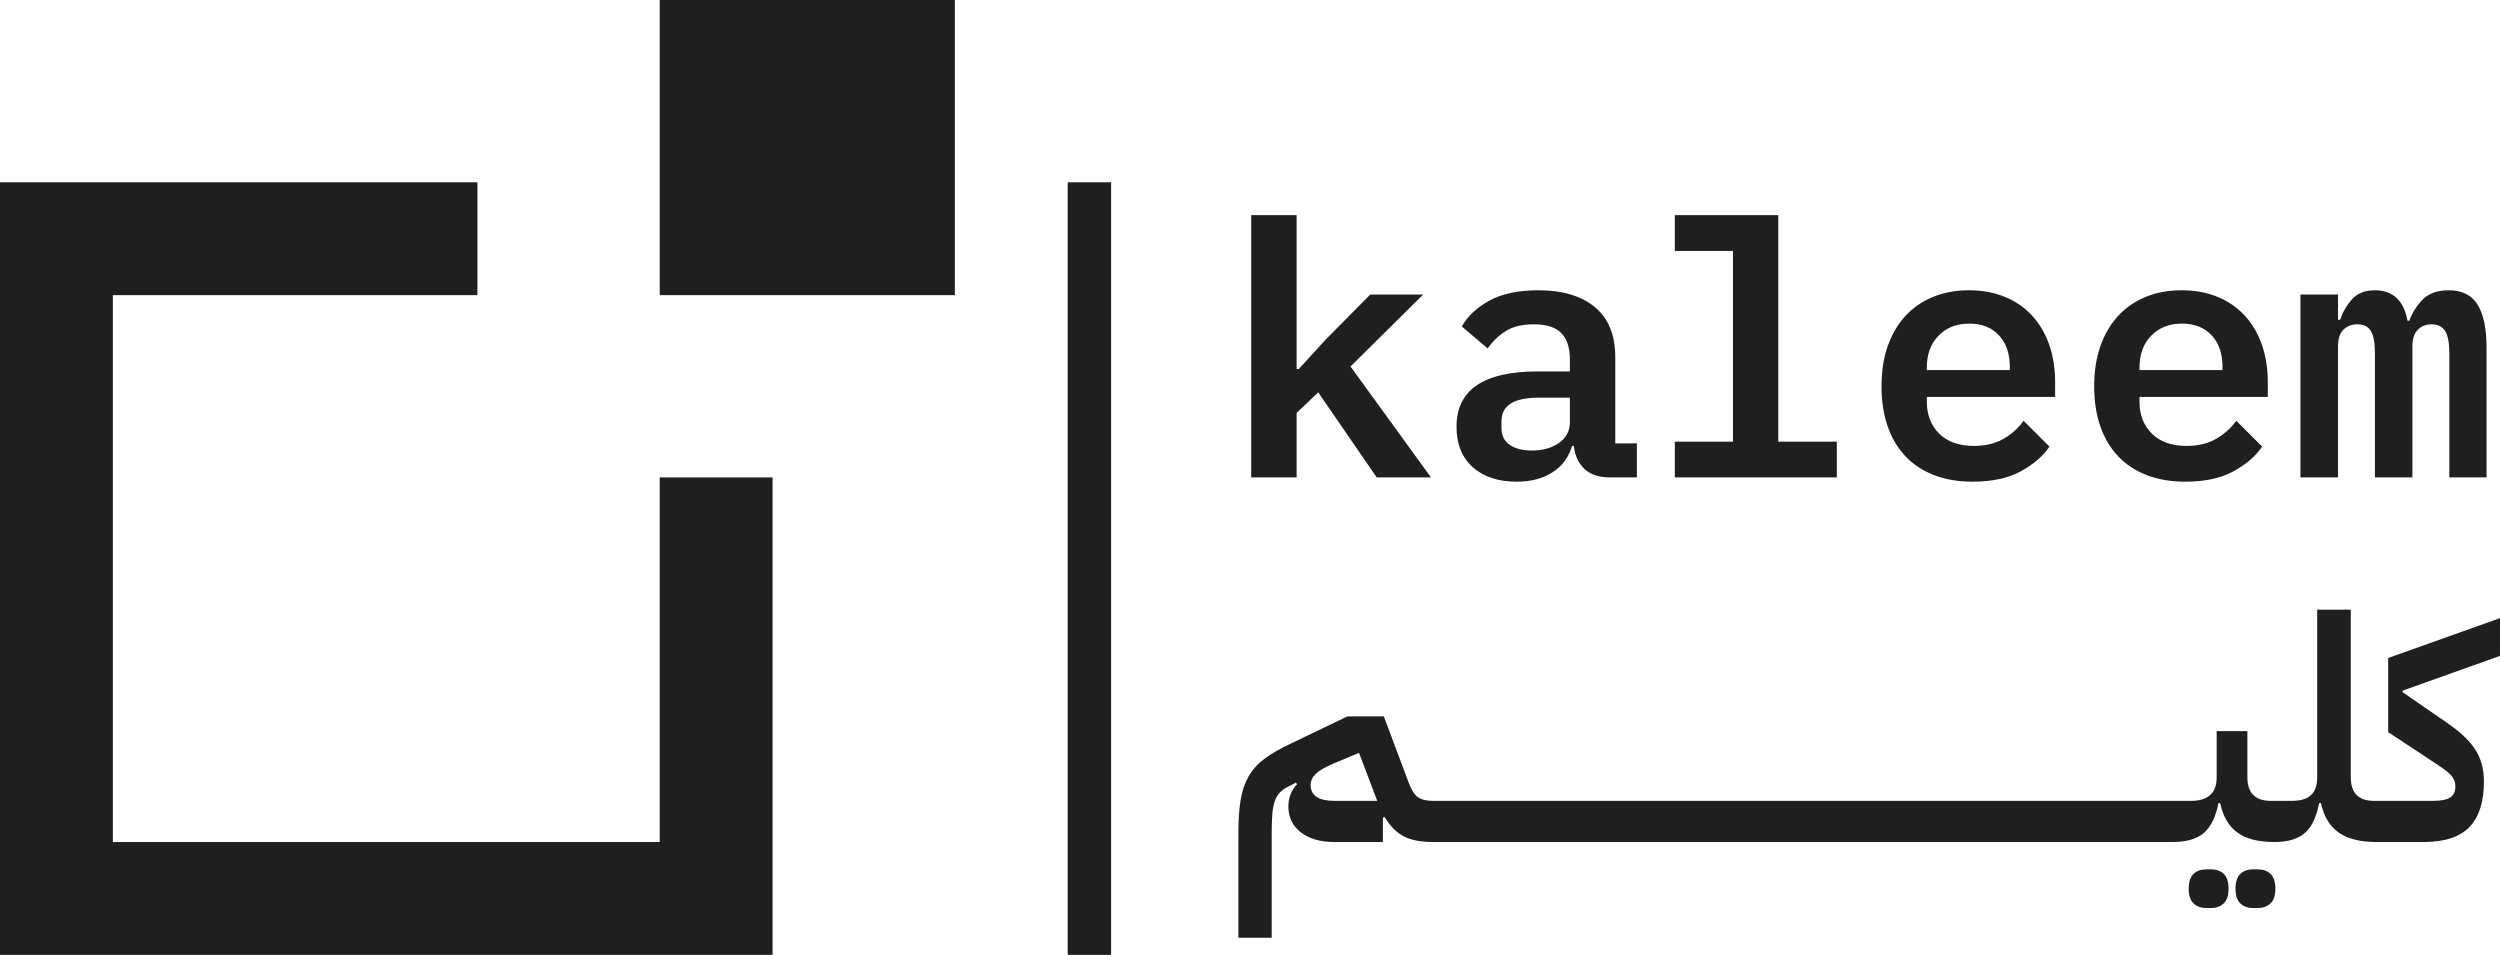
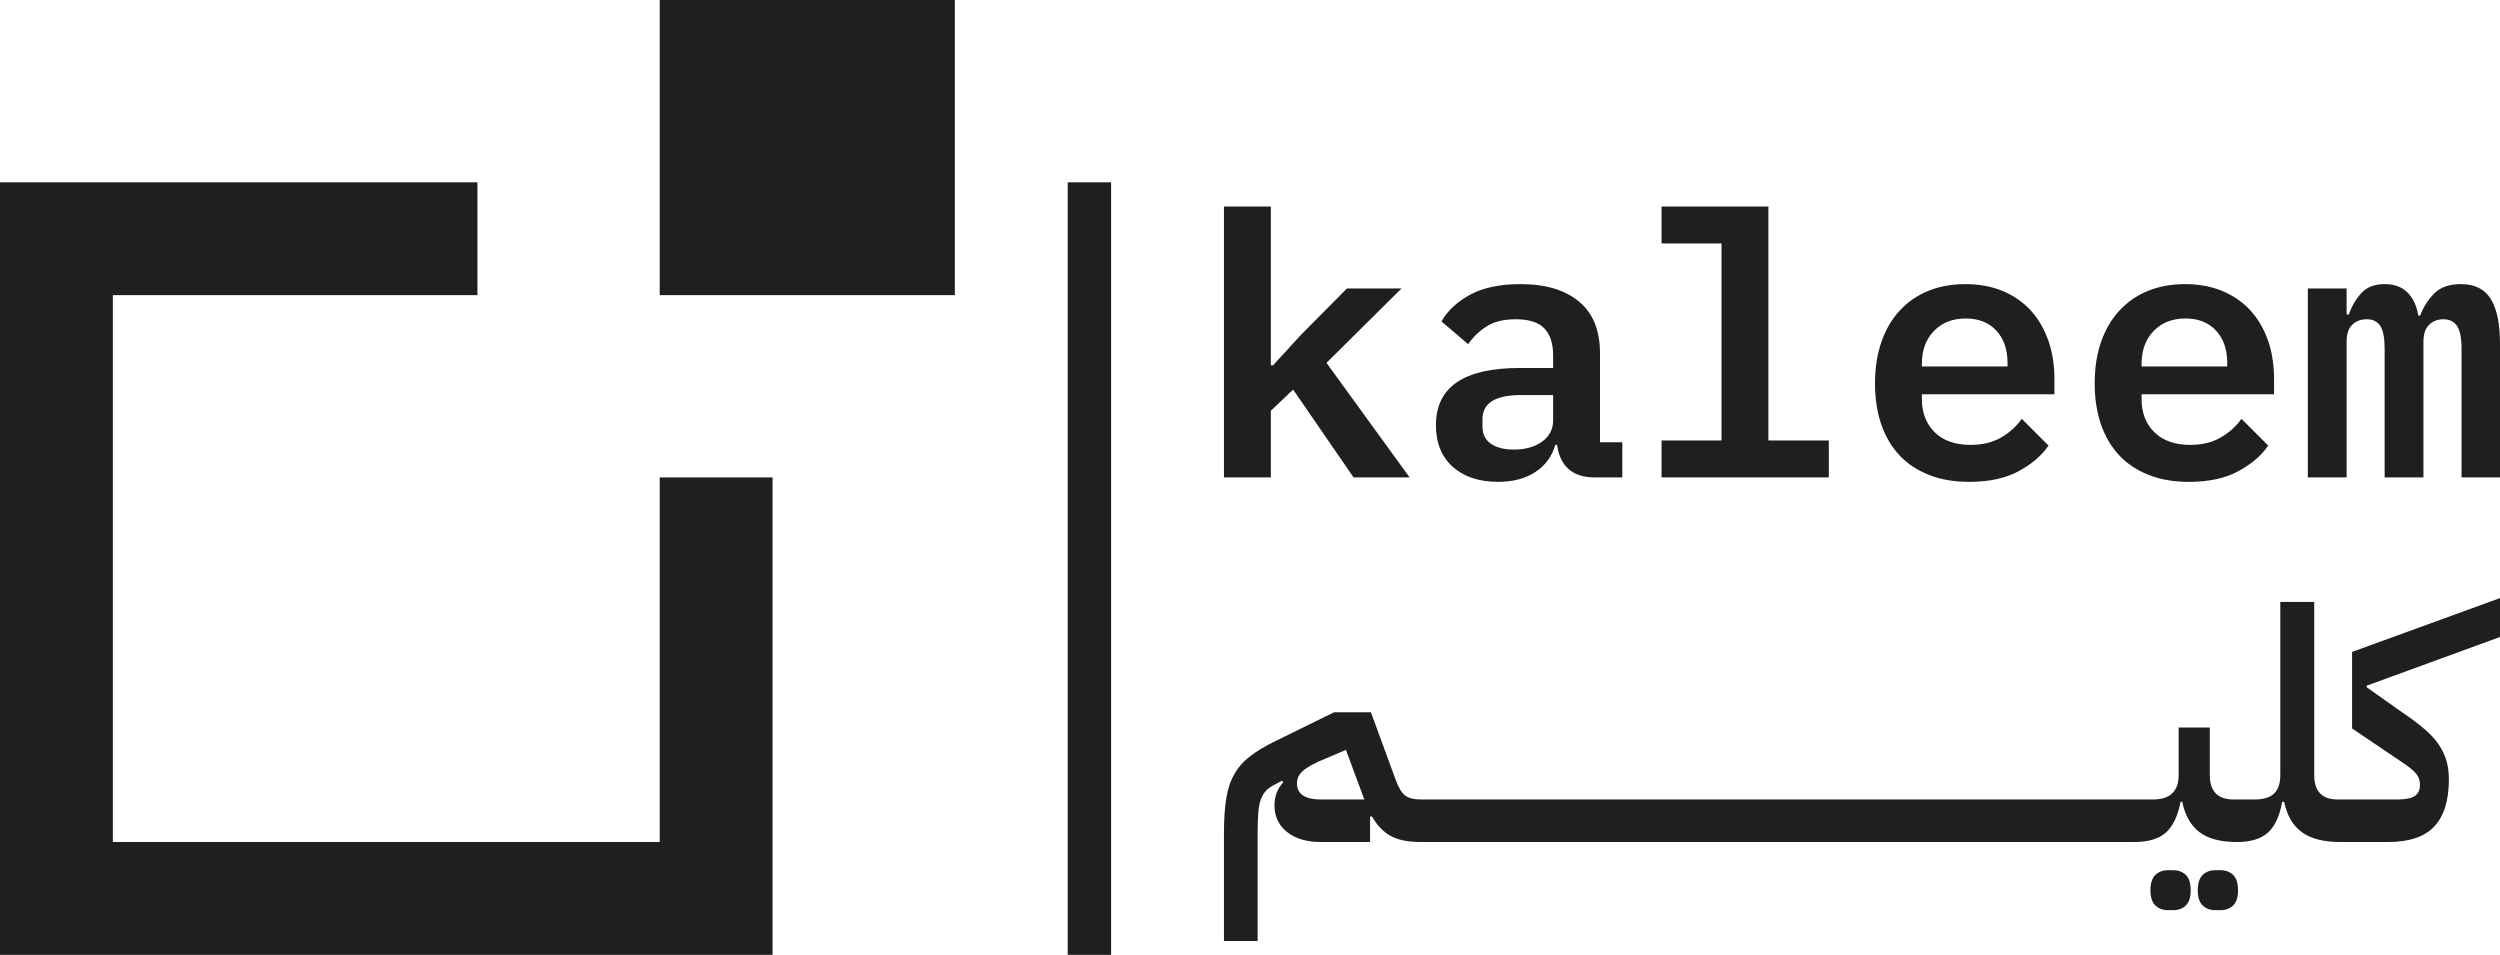
<svg xmlns="http://www.w3.org/2000/svg" viewBox="0 0 288 110" role="img" aria-label="Kaleem — كليم">
  <g>
    <path d="M0 21H55V34H13V97H76V55H89V110H0Z" fill="#1f1f1f" />
    <rect x="76" y="0" width="34" height="34" fill="#1f1f1f" />
  </g>
  <rect x="123" y="21" width="5" height="89" fill="#1f1f1f" />
-   <path d="M144.14 24.78H149.37V42.51H149.62L152.68 39.16L157.86 33.93H163.95L155.58 42.22L164.85 55H158.6L151.86 45.2L149.37 47.57V55H144.14ZM185.51 55Q183.59 55 182.55 54.04Q181.51 53.08 181.3 51.37H181.1Q180.53 53.33 178.85 54.41Q177.18 55.49 174.73 55.49Q171.54 55.49 169.66 53.82Q167.79 52.14 167.79 49.16Q167.79 42.79 177.14 42.79H180.85V41.4Q180.85 39.4 179.87 38.38Q178.89 37.36 176.69 37.36Q174.69 37.36 173.46 38.14Q172.24 38.91 171.38 40.14L168.4 37.61Q169.38 35.85 171.56 34.64Q173.75 33.44 177.22 33.44Q181.38 33.44 183.73 35.38Q186.08 37.32 186.08 41.16V51.08H188.57V55ZM176.48 51.9Q178.36 51.9 179.61 51.02Q180.85 50.14 180.85 48.63V45.81H177.26Q172.97 45.81 172.97 48.51V49.32Q172.97 50.59 173.91 51.24Q174.85 51.9 176.48 51.9ZM192.94 50.88H199.64V28.91H192.94V24.78H204.86V50.88H211.6V55H192.94ZM227.24 55.49Q224.71 55.49 222.75 54.71Q220.79 53.94 219.46 52.51Q218.13 51.08 217.44 49.06Q216.75 47.04 216.75 44.51Q216.75 41.93 217.46 39.89Q218.18 37.85 219.48 36.42Q220.79 34.99 222.65 34.22Q224.5 33.44 226.83 33.44Q229.12 33.44 230.96 34.2Q232.79 34.95 234.08 36.34Q235.37 37.73 236.06 39.69Q236.75 41.65 236.75 44.02V45.73H221.97V46.26Q221.97 48.55 223.4 49.96Q224.83 51.37 227.4 51.37Q229.36 51.37 230.77 50.57Q232.18 49.77 233.12 48.47L236.1 51.45Q234.96 53.12 232.77 54.31Q230.59 55.49 227.24 55.49ZM226.87 37.28Q224.67 37.28 223.32 38.67Q221.97 40.05 221.97 42.34V42.63H231.53V42.26Q231.53 39.97 230.28 38.63Q229.04 37.28 226.87 37.28ZM251.74 55.49Q249.21 55.49 247.25 54.71Q245.29 53.94 243.96 52.51Q242.63 51.08 241.94 49.06Q241.25 47.04 241.25 44.51Q241.25 41.93 241.96 39.89Q242.68 37.85 243.98 36.42Q245.29 34.99 247.15 34.22Q249 33.44 251.33 33.44Q253.62 33.44 255.46 34.2Q257.29 34.95 258.58 36.34Q259.87 37.73 260.56 39.69Q261.25 41.65 261.25 44.02V45.73H246.47V46.26Q246.47 48.55 247.9 49.96Q249.33 51.37 251.9 51.37Q253.86 51.37 255.27 50.57Q256.68 49.77 257.62 48.47L260.6 51.45Q259.46 53.12 257.27 54.31Q255.09 55.49 251.74 55.49ZM251.37 37.28Q249.17 37.28 247.82 38.67Q246.47 40.05 246.47 42.34V42.63H256.03V42.26Q256.03 39.97 254.78 38.63Q253.54 37.28 251.37 37.28ZM265.01 55V33.93H269.34V36.83H269.58Q270.07 35.44 270.99 34.44Q271.91 33.44 273.59 33.44Q275.18 33.44 276.12 34.36Q277.06 35.28 277.34 36.95H277.55Q278.08 35.52 279.12 34.48Q280.16 33.44 282.08 33.44Q284.41 33.44 285.43 35.11Q286.45 36.79 286.45 40.05V55H282.16V40.67Q282.16 38.83 281.65 38.09Q281.14 37.36 280.12 37.36Q279.18 37.36 278.55 37.97Q277.91 38.59 277.91 39.85V55H273.59V40.67Q273.59 38.83 273.1 38.09Q272.61 37.36 271.58 37.36Q270.61 37.36 269.97 37.97Q269.34 38.59 269.34 39.85V55Z" fill="#1f1f1f" />
-   <path d="M142.66 95.99Q142.66 93.74 142.92 92.17Q143.17 90.6 143.84 89.44Q144.51 88.28 145.67 87.41Q146.83 86.54 148.6 85.71L155.22 82.53H159.42L162.21 89.98Q162.71 91.36 163.31 91.81Q163.91 92.26 165.1 92.26H166.08V96.02L165.1 97Q162.93 97 161.68 96.33Q160.43 95.66 159.53 94.14L159.31 94.18V97H153.7Q151.28 97 149.85 95.88Q148.42 94.76 148.42 92.91Q148.42 91.39 149.43 90.34L149.29 90.16L148.38 90.63Q147.8 90.92 147.44 91.3Q147.08 91.68 146.86 92.28Q146.65 92.88 146.57 93.78Q146.5 94.68 146.5 95.99V108.03H142.66ZM150.99 90.45Q150.99 92.26 153.74 92.26H158.66L156.56 86.73L153.45 88.03Q152.07 88.64 151.53 89.19Q150.99 89.73 150.99 90.45ZM165.1 93.24 166.08 92.26H169.95V96.02L168.97 97H165.1ZM168.97 93.24 169.95 92.26H173.82V96.02L172.85 97H168.97ZM172.85 93.24 173.82 92.26H177.7V96.02L176.72 97H172.85ZM176.72 93.24 177.7 92.26H181.57V96.02L180.59 97H176.72ZM180.59 93.24 181.57 92.26H185.44V96.02L184.46 97H180.59ZM184.46 93.24 185.44 92.26H189.31V96.02L188.34 97H184.46ZM188.34 93.24 189.31 92.26H193.18V96.02L192.21 97H188.34ZM192.21 93.24 193.18 92.26H197.06V96.02L196.08 97H192.21ZM196.08 93.24 197.06 92.26H200.93V96.02L199.95 97H196.08ZM199.95 93.24 200.93 92.26H204.8V96.02L203.82 97H199.95ZM203.82 93.24 204.8 92.26H208.67V96.02L207.7 97H203.82ZM207.7 93.24 208.67 92.26H212.55V96.02L211.57 97H207.7ZM211.57 93.24 212.55 92.26H216.42V96.02L215.44 97H211.57ZM215.44 93.24 216.42 92.26H220.29V96.02L219.31 97H215.44ZM219.31 93.24 220.29 92.26H224.16V96.02L223.19 97H219.31ZM223.19 93.24 224.16 92.26H228.03V96.02L227.06 97H223.19ZM227.06 93.24 228.03 92.26H231.91V96.02L230.93 97H227.06ZM230.93 93.24 231.91 92.26H235.78V96.02L234.8 97H230.93ZM234.8 93.24 235.78 92.26H239.65V96.02L238.67 97H234.8ZM238.67 93.24 239.65 92.26H243.52V96.02L242.55 97H238.67ZM242.55 93.24 243.52 92.26H247.4V96.02L246.42 97H242.55ZM246.42 93.24 247.4 92.26H251.27V96.02L250.29 97H246.42ZM250.29 93.24 251.27 92.26H252.39Q255.36 92.26 255.36 89.55V84.23H258.9V89.55Q258.9 92.26 261.62 92.26H262.99V96.02L262.02 97Q259.23 97 257.75 95.91Q256.26 94.83 255.76 92.51H255.57Q255.1 94.9 253.89 95.95Q252.68 97 250.29 97ZM259.52 104.6Q258.65 104.6 258.09 104.07Q257.53 103.55 257.53 102.39Q257.53 101.2 258.09 100.67Q258.65 100.15 259.52 100.15H260.13Q261 100.15 261.56 100.67Q262.12 101.2 262.12 102.39Q262.12 103.55 261.56 104.07Q261 104.6 260.13 104.6ZM254.13 104.6Q253.26 104.6 252.7 104.07Q252.14 103.55 252.14 102.39Q252.14 101.2 252.7 100.67Q253.26 100.15 254.13 100.15H254.74Q255.61 100.15 256.17 100.67Q256.73 101.2 256.73 102.39Q256.73 103.55 256.17 104.07Q255.61 104.6 254.74 104.6ZM262.02 93.24 262.99 92.26H264.01Q265.53 92.26 266.23 91.59Q266.94 90.92 266.94 89.55V70.23H270.81V89.55Q270.81 92.26 273.49 92.26H274.75V96.02L273.78 97Q270.95 97 269.42 95.91Q267.88 94.83 267.37 92.51H267.16Q266.72 94.9 265.53 95.95Q264.33 97 262.02 97ZM273.78 93.24 274.75 92.26H280.26Q281.63 92.26 282.25 91.88Q282.86 91.5 282.86 90.6Q282.86 89.91 282.44 89.4Q282.03 88.9 280.87 88.14L275.12 84.34V75.8L291.98 69.79V74.14L276.78 79.56V79.74L280.87 82.56Q282.35 83.54 283.37 84.39Q284.38 85.24 285 86.13Q285.61 87.01 285.88 87.96Q286.15 88.9 286.15 90.02Q286.15 93.53 284.49 95.26Q282.82 97 279.21 97H273.78Z" fill="#1f1f1f" />
+   <path transform="translate(141 55)" d="M0 -31.21H5.4V-12.91H5.65L8.82 -16.37L14.17 -21.77H20.46L11.81 -13.2L21.39 0H14.93L7.97 -10.12L5.4 -7.68V0H0ZM42.73 0Q40.75 0 39.67 -0.99Q38.6 -1.98 38.38 -3.75H38.17Q37.58 -1.73 35.85 -0.61Q34.12 0.51 31.59 0.51Q28.3 0.51 26.36 -1.22Q24.42 -2.95 24.42 -6.03Q24.42 -12.61 34.08 -12.61H37.92V-14.05Q37.92 -16.11 36.91 -17.17Q35.9 -18.22 33.62 -18.22Q31.55 -18.22 30.29 -17.42Q29.02 -16.62 28.13 -15.35L25.06 -17.97Q26.07 -19.78 28.32 -21.03Q30.58 -22.27 34.17 -22.27Q38.47 -22.27 40.89 -20.27Q43.32 -18.26 43.32 -14.3V-4.05H45.89V0ZM33.41 -3.21Q35.35 -3.21 36.63 -4.11Q37.92 -5.02 37.92 -6.58V-9.49H34.21Q29.78 -9.49 29.78 -6.71V-5.86Q29.78 -4.56 30.75 -3.88Q31.72 -3.21 33.41 -3.21ZM50.41 -4.26H57.32V-26.95H50.41V-31.21H62.72V-4.26H69.68V0H50.41ZM85.84 0.51Q83.22 0.51 81.2 -0.3Q79.17 -1.1 77.8 -2.57Q76.43 -4.05 75.71 -6.14Q75 -8.23 75 -10.84Q75 -13.5 75.74 -15.61Q76.47 -17.72 77.82 -19.19Q79.17 -20.67 81.09 -21.47Q83.01 -22.27 85.42 -22.27Q87.78 -22.27 89.68 -21.49Q91.57 -20.71 92.9 -19.28Q94.23 -17.84 94.95 -15.82Q95.67 -13.79 95.67 -11.35V-9.58H80.4V-9.03Q80.4 -6.66 81.87 -5.21Q83.35 -3.75 86.01 -3.75Q88.03 -3.75 89.49 -4.58Q90.94 -5.4 91.91 -6.75L94.99 -3.67Q93.81 -1.94 91.55 -0.72Q89.3 0.51 85.84 0.51ZM85.46 -18.31Q83.18 -18.31 81.79 -16.87Q80.4 -15.44 80.4 -13.08V-12.78H90.27V-13.16Q90.27 -15.52 88.98 -16.91Q87.69 -18.31 85.46 -18.31ZM111.15 0.51Q108.53 0.51 106.51 -0.3Q104.48 -1.1 103.11 -2.57Q101.74 -4.05 101.02 -6.14Q100.31 -8.23 100.31 -10.84Q100.31 -13.5 101.04 -15.61Q101.78 -17.72 103.13 -19.19Q104.48 -20.67 106.4 -21.47Q108.32 -22.27 110.72 -22.27Q113.09 -22.27 114.98 -21.49Q116.88 -20.71 118.21 -19.28Q119.54 -17.84 120.26 -15.82Q120.97 -13.79 120.97 -11.35V-9.58H105.71V-9.03Q105.71 -6.66 107.18 -5.21Q108.66 -3.75 111.32 -3.75Q113.34 -3.75 114.79 -4.58Q116.25 -5.4 117.22 -6.75L120.3 -3.67Q119.12 -1.94 116.86 -0.72Q114.61 0.51 111.15 0.51ZM110.77 -18.31Q108.49 -18.31 107.1 -16.87Q105.71 -15.44 105.71 -13.08V-12.78H115.58V-13.16Q115.58 -15.52 114.29 -16.91Q113 -18.31 110.77 -18.31ZM124.86 0V-21.77H129.33V-18.77H129.58Q130.09 -20.2 131.03 -21.24Q131.98 -22.27 133.71 -22.27Q135.36 -22.27 136.33 -21.32Q137.3 -20.37 137.59 -18.64H137.8Q138.35 -20.12 139.43 -21.2Q140.5 -22.27 142.49 -22.27Q144.89 -22.27 145.95 -20.54Q147 -18.81 147 -15.44V0H142.57V-14.81Q142.57 -16.7 142.04 -17.46Q141.52 -18.22 140.46 -18.22Q139.49 -18.22 138.84 -17.59Q138.18 -16.96 138.18 -15.65V0H133.71V-14.81Q133.71 -16.7 133.21 -17.46Q132.7 -18.22 131.65 -18.22Q130.63 -18.22 129.98 -17.59Q129.33 -16.96 129.33 -15.65V0Z" fill="#1f1f1f" />
+   <path transform="translate(141 97)" d="M0 -1.05Q0 -3.36 0.26 -4.99Q0.51 -6.61 1.19 -7.81Q1.87 -9.01 3.04 -9.9Q4.21 -10.8 6 -11.66L12.69 -14.95H16.93L19.75 -7.25Q20.26 -5.83 20.87 -5.36Q21.47 -4.9 22.68 -4.9H23.66V-1.01L22.68 0Q20.48 0 19.22 -0.69Q17.96 -1.38 17.04 -2.95L16.83 -2.92V0H11.16Q8.71 0 7.26 -1.16Q5.82 -2.32 5.82 -4.22Q5.82 -5.79 6.84 -6.88L6.69 -7.06L5.78 -6.58Q5.19 -6.28 4.83 -5.89Q4.46 -5.49 4.24 -4.88Q4.02 -4.26 3.95 -3.33Q3.88 -2.39 3.88 -1.05V11.4H0ZM8.41 -6.76Q8.41 -4.9 11.19 -4.9H16.17L14.05 -10.61L10.9 -9.27Q9.51 -8.63 8.96 -8.07Q8.41 -7.51 8.41 -6.76ZM22.68 -3.89 23.66 -4.9H27.58V-1.01L26.59 0H22.68ZM26.59 -3.89 27.58 -4.9H31.49V-1.01L30.5 0H26.59ZM30.5 -3.89 31.49 -4.9H35.41V-1.01L34.42 0H30.5ZM34.42 -3.89 35.41 -4.9H39.32V-1.01L38.33 0H34.42ZM38.33 -3.89 39.32 -4.9H43.23V-1.01L42.25 0H38.33ZM42.25 -3.89 43.23 -4.9H47.15V-1.01L46.16 0H42.25ZM46.16 -3.89 47.15 -4.9H51.06V-1.01L50.07 0H46.16ZM50.07 -3.89 51.06 -4.9H54.97V-1.01L53.99 0H50.07ZM53.99 -3.89 54.97 -4.9H58.89V-1.01L57.9 0H53.99ZM57.9 -3.89 58.89 -4.9H62.8V-1.01L61.81 0H57.9ZM61.81 -3.89 62.8 -4.9H66.72V-1.01L65.73 0H61.81ZM65.73 -3.89 66.72 -4.9H70.63V-1.01L69.64 0H65.73ZM69.64 -3.89 70.63 -4.9H74.54V-1.01L73.55 0H69.64ZM73.55 -3.89 74.54 -4.9H78.46V-1.01L77.47 0H73.55ZM77.47 -3.89 78.46 -4.9H82.37V-1.01L81.38 0H77.47ZM81.38 -3.89 82.37 -4.9H86.28V-1.01L85.3 0H81.38ZM85.3 -3.89 86.28 -4.9H90.2V-1.01L89.21 0H85.3ZM89.21 -3.89 90.2 -4.9H94.11V-1.01L93.12 0H89.21ZM93.12 -3.89 94.11 -4.9H98.02V-1.01L97.04 0H93.12ZM97.04 -3.89 98.02 -4.9H101.94V-1.01L100.95 0H97.04ZM100.95 -3.89 101.94 -4.9H105.85V-1.01L104.86 0H100.95ZM104.86 -3.89 105.85 -4.9H106.99Q109.98 -4.9 109.98 -7.7V-13.19H113.57V-7.7Q113.57 -4.9 116.31 -4.9H117.7V-1.01L116.71 0Q113.9 0 112.4 -1.12Q110.9 -2.24 110.39 -4.63H110.2Q109.73 -2.17 108.5 -1.08Q107.28 0 104.86 0ZM114.19 7.85Q113.31 7.85 112.75 7.31Q112.18 6.76 112.18 5.57Q112.18 4.34 112.75 3.79Q113.31 3.25 114.19 3.25H114.81Q115.69 3.25 116.26 3.79Q116.82 4.34 116.82 5.57Q116.82 6.76 116.26 7.31Q115.69 7.85 114.81 7.85ZM108.74 7.85Q107.86 7.85 107.3 7.31Q106.73 6.76 106.73 5.57Q106.73 4.34 107.3 3.79Q107.86 3.25 108.74 3.25H109.36Q110.24 3.25 110.81 3.79Q111.37 4.34 111.37 5.57Q111.37 6.76 110.81 7.31Q110.24 7.85 109.36 7.85ZM116.71 -3.89 117.7 -4.9H118.73Q120.26 -4.9 120.98 -5.59Q121.69 -6.28 121.69 -7.7V-27.66H125.6V-7.7Q125.6 -4.9 128.31 -4.9H129.59V-1.01L128.6 0Q125.75 0 124.19 -1.12Q122.64 -2.24 122.13 -4.63H121.91Q121.47 -2.17 120.26 -1.08Q119.06 0 116.71 0ZM128.6 -3.89 129.59 -4.9H135.15Q136.54 -4.9 137.16 -5.29Q137.78 -5.68 137.78 -6.61Q137.78 -7.32 137.36 -7.85Q136.94 -8.37 135.77 -9.16L129.96 -13.08V-21.9L147 -28.1V-23.62L131.64 -18.01V-17.83L135.77 -14.91Q137.27 -13.9 138.29 -13.02Q139.32 -12.15 139.94 -11.23Q140.56 -10.31 140.84 -9.34Q141.11 -8.37 141.11 -7.21Q141.11 -3.59 139.43 -1.79Q137.75 0 134.09 0H128.6Z" fill="#1f1f1f" />
</svg>
